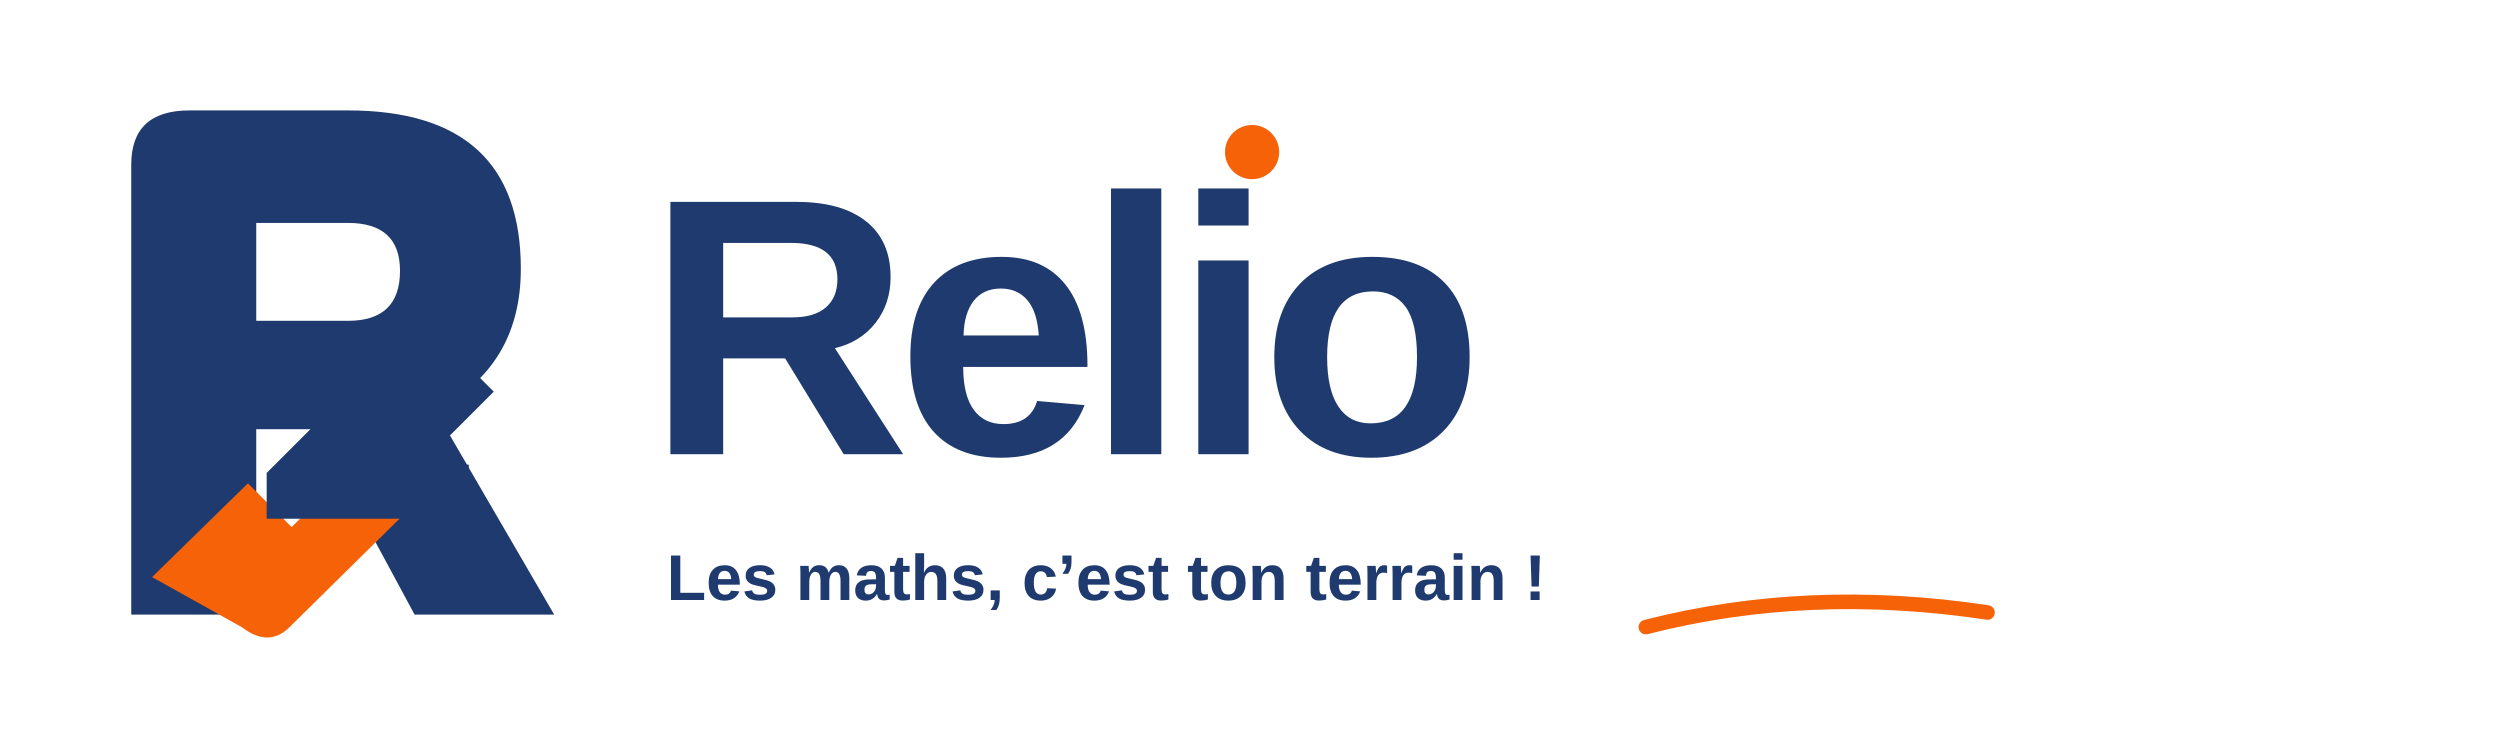
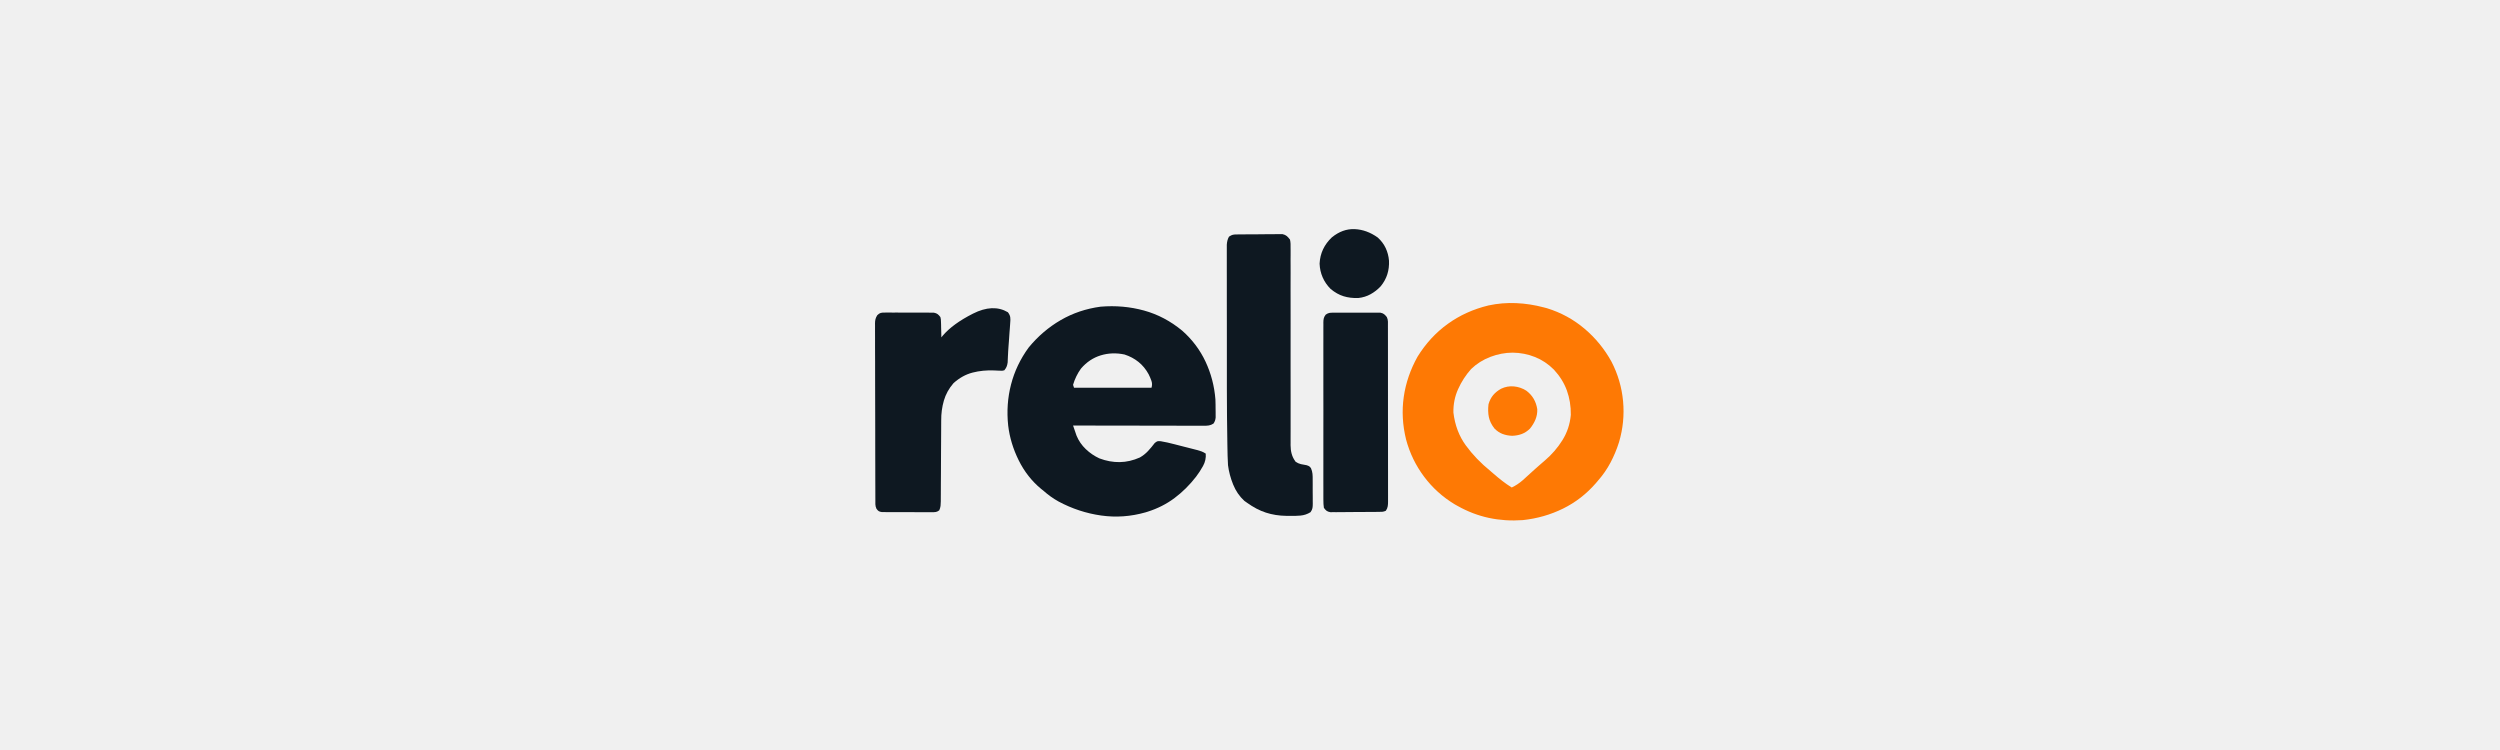
- <svg xmlns="http://www.w3.org/2000/svg" width="1200" height="360" viewBox="0 0 1200 360">
-   <rect width="1200" height="360" fill="#FFFFFF" />
-   <g transform="translate(35 25)">
-     <path d="M28 270 V54 Q28 28 56 28 H132 Q215 28 215 104 Q215 151 174 172 L231 270 H164 L116 181 H88 V270 Z M88 82 V129 H132 Q157 129 157 105 Q157 82 132 82 Z" fill="#1F3A6E" fill-rule="evenodd" />
-     <path d="M38 252 L84 207 L105 228 L150 183 L174 207 L104 276 Q94 286 81 276 Z" fill="#F56207" />
-     <path d="M93 202 L145 150 L145 176 L180 141 L202 163 L167 198 L190 198 L190 224 L93 224 Z" fill="#1F3A6E" />
-   </g>
-   <text x="310" y="218" font-family="Nunito, Arial Rounded MT Bold, Arial, sans-serif" font-size="176" font-weight="800" letter-spacing="-7" fill="#1F3A6E">Relio</text>
-   <circle cx="601" cy="73" r="13" fill="#F56207" />
-   <text x="320" y="288" font-family="Nunito, Arial, sans-serif" font-size="31" font-weight="600" fill="#1F3A6E">Les maths, c’est ton terrain !</text>
-   <path d="M790 301 Q868 281 954 294" fill="none" stroke="#F56207" stroke-width="7" stroke-linecap="round" />
+ <svg xmlns="http://www.w3.org/2000/svg" width="1200" height="360" viewBox="0 0 100 100">
+   <path id="word-r" d="M17.718 41.632Q17.991 41.987 18.034 42.307Q18.078 42.627 18.027 43.056Q18.022 43.131 18.017 43.207Q18.012 43.283 18.007 43.36Q17.991 43.601 17.973 43.842Q17.954 44.083 17.935 44.324Q17.924 44.482 17.913 44.64Q17.902 44.798 17.892 44.956Q17.871 45.267 17.848 45.577Q17.825 45.888 17.801 46.198Q17.779 46.488 17.761 46.777Q17.743 47.066 17.731 47.356Q17.727 47.422 17.724 47.489Q17.721 47.555 17.718 47.623Q17.709 47.799 17.702 47.976Q17.695 48.153 17.688 48.33Q17.643 48.655 17.547 48.89Q17.451 49.124 17.241 49.375Q17.052 49.424 16.959 49.432Q16.866 49.44 16.645 49.425Q16.557 49.422 16.468 49.419Q16.379 49.415 16.288 49.412Q16.195 49.407 16.1 49.402Q16.006 49.397 15.909 49.392Q14.376 49.327 13.009 49.679Q11.643 50.031 10.469 51.087Q9.548 52.147 9.181 53.418Q8.815 54.69 8.828 56.064Q8.827 56.157 8.827 56.252Q8.826 56.346 8.826 56.443Q8.825 56.646 8.824 56.849Q8.823 57.053 8.822 57.256Q8.821 57.577 8.819 57.899Q8.817 58.22 8.815 58.542Q8.809 59.456 8.804 60.37Q8.799 61.284 8.796 62.197Q8.794 62.757 8.791 63.317Q8.787 63.876 8.783 64.436Q8.782 64.649 8.781 64.862Q8.78 65.075 8.78 65.288Q8.779 65.586 8.777 65.884Q8.775 66.181 8.773 66.479Q8.773 66.512 8.773 66.568Q8.773 66.623 8.774 66.835Q8.775 67.169 8.74 67.453Q8.705 67.736 8.569 68.042Q8.327 68.229 8.108 68.265Q7.89 68.301 7.582 68.292Q7.467 68.293 7.351 68.294Q7.235 68.295 7.116 68.295Q6.992 68.294 6.866 68.293Q6.741 68.292 6.613 68.291Q6.483 68.291 6.354 68.291Q6.225 68.291 6.096 68.292Q5.825 68.292 5.555 68.291Q5.284 68.289 5.013 68.287Q4.667 68.285 4.32 68.284Q3.973 68.284 3.626 68.286Q3.36 68.286 3.093 68.286Q2.826 68.285 2.56 68.284Q2.369 68.283 2.179 68.283Q1.989 68.284 1.799 68.284Q1.756 68.284 1.683 68.283Q1.611 68.282 1.333 68.279Q1.232 68.279 1.129 68.278Q1.027 68.278 0.922 68.277Q0.646 68.241 0.501 68.152Q0.357 68.063 0.197 67.84Q0.058 67.544 0.049 67.234Q0.039 66.924 0.049 66.599Q0.048 66.522 0.048 66.445Q0.048 66.367 0.047 66.288Q0.046 66.029 0.046 65.77Q0.045 65.51 0.045 65.251Q0.044 65.066 0.044 64.88Q0.043 64.695 0.042 64.51Q0.041 64.005 0.039 63.501Q0.038 62.997 0.038 62.492Q0.037 62.177 0.037 61.862Q0.036 61.547 0.035 61.232Q0.033 60.248 0.032 59.263Q0.031 58.278 0.03 57.293Q0.029 56.156 0.026 55.018Q0.024 53.88 0.02 52.742Q0.017 51.863 0.016 50.984Q0.014 50.106 0.014 49.227Q0.014 48.702 0.013 48.177Q0.012 47.651 0.009 47.126Q0.007 46.632 0.006 46.138Q0.006 45.644 0.007 45.15Q0.007 44.969 0.006 44.787Q0.006 44.606 0.004 44.425Q0.003 44.177 0.003 43.93Q0.003 43.682 0.005 43.435Q0.004 43.363 0.003 43.29Q0.002 43.218 0.0 43.144Q0.0 42.805 0.063 42.557Q0.125 42.308 0.308 42.021Q0.56 41.776 0.772 41.721Q0.983 41.666 1.334 41.676Q1.447 41.675 1.561 41.673Q1.675 41.672 1.791 41.671Q1.913 41.672 2.035 41.673Q2.158 41.675 2.283 41.676Q2.408 41.676 2.534 41.676Q2.66 41.675 2.789 41.675Q3.054 41.675 3.319 41.676Q3.585 41.678 3.85 41.68Q4.189 41.683 4.528 41.683Q4.867 41.683 5.207 41.681Q5.531 41.68 5.855 41.681Q6.179 41.682 6.504 41.684Q6.549 41.684 6.626 41.684Q6.703 41.683 6.996 41.682Q7.108 41.684 7.222 41.685Q7.336 41.687 7.453 41.688Q7.49 41.689 7.553 41.689Q7.615 41.689 7.854 41.691Q8.17 41.75 8.348 41.884Q8.527 42.018 8.719 42.274Q8.769 42.484 8.781 42.585Q8.794 42.685 8.797 42.917Q8.801 43.008 8.804 43.099Q8.807 43.19 8.81 43.283Q8.811 43.377 8.813 43.471Q8.814 43.565 8.816 43.662Q8.818 43.757 8.821 43.853Q8.824 43.949 8.827 44.047Q8.834 44.281 8.839 44.516Q8.844 44.751 8.848 44.985Q8.866 44.963 8.896 44.925Q8.927 44.887 9.043 44.744Q10.38 43.176 13.06 41.82Q15.741 40.463 17.718 41.632Z" fill="#0E1821" fill-rule="evenodd" />
+   <path id="word-e" d="M40.98 44.106Q42.983 45.885 44.08 48.238Q45.178 50.591 45.389 53.249Q45.403 53.598 45.408 53.947Q45.413 54.296 45.413 54.645Q45.414 54.735 45.416 54.825Q45.417 54.916 45.418 55.008Q45.418 55.094 45.418 55.182Q45.419 55.269 45.419 55.358Q45.419 55.435 45.42 55.513Q45.42 55.592 45.42 55.671Q45.396 55.914 45.332 56.095Q45.268 56.276 45.131 56.477Q44.819 56.674 44.524 56.724Q44.228 56.774 43.861 56.766Q43.746 56.767 43.63 56.767Q43.514 56.767 43.395 56.767Q43.348 56.767 43.268 56.767Q43.188 56.766 42.884 56.765Q42.75 56.765 42.615 56.765Q42.481 56.765 42.346 56.765Q41.981 56.765 41.616 56.764Q41.251 56.763 40.886 56.761Q40.504 56.76 40.122 56.76Q39.741 56.76 39.359 56.759Q38.636 56.759 37.914 56.757Q37.191 56.756 36.469 56.754Q35.646 56.752 34.823 56.75Q34.0 56.749 33.178 56.748Q31.485 56.746 29.793 56.743Q28.101 56.74 26.408 56.735Q26.482 56.952 26.556 57.168Q26.63 57.384 26.704 57.599Q26.746 57.719 26.787 57.84Q26.829 57.961 26.871 58.085Q27.295 59.11 28.105 59.883Q28.916 60.656 29.917 61.116Q31.283 61.636 32.632 61.614Q33.981 61.592 35.318 60.996Q35.936 60.64 36.402 60.139Q36.869 59.637 37.295 59.072Q37.53 58.876 37.656 58.839Q37.783 58.801 38.106 58.831Q38.551 58.902 38.989 59.002Q39.427 59.102 39.864 59.216Q39.946 59.237 40.028 59.258Q40.111 59.279 40.195 59.301Q40.367 59.345 40.539 59.389Q40.711 59.433 40.883 59.478Q41.146 59.545 41.41 59.612Q41.673 59.679 41.937 59.746Q42.105 59.789 42.272 59.832Q42.44 59.875 42.607 59.918Q42.686 59.938 42.765 59.958Q42.844 59.978 42.925 59.999Q43.256 60.081 43.534 60.186Q43.812 60.291 44.098 60.48Q44.17 61.343 43.745 62.117Q43.321 62.89 42.807 63.563Q41.527 65.214 39.941 66.403Q38.355 67.593 36.351 68.227Q36.326 68.235 36.286 68.247Q36.245 68.26 36.09 68.309Q33.12 69.158 30.145 68.734Q27.171 68.31 24.485 66.873Q23.916 66.558 23.404 66.189Q22.892 65.819 22.406 65.386Q22.342 65.336 22.278 65.286Q22.214 65.236 22.148 65.185Q20.287 63.646 19.163 61.381Q18.038 59.115 17.757 56.735Q17.458 53.926 18.134 51.283Q18.809 48.64 20.485 46.341Q22.334 44.09 24.755 42.685Q27.176 41.28 30.081 40.89Q33.086 40.64 35.863 41.402Q38.639 42.165 40.98 44.106ZM27.466 49.141Q27.108 49.635 26.843 50.181Q26.577 50.727 26.408 51.312Q26.44 51.408 26.472 51.504Q26.505 51.601 26.537 51.7Q29.091 51.7 31.664 51.7Q34.236 51.7 36.867 51.7Q37.011 51.215 36.858 50.778Q36.705 50.341 36.48 49.892Q35.941 48.91 35.137 48.261Q34.333 47.611 33.266 47.266Q31.612 46.918 30.094 47.383Q28.576 47.848 27.466 49.141Z" fill="#0E1821" fill-rule="evenodd" />
+   <path id="word-l" d="M48.27 31.259Q48.375 31.257 48.48 31.256Q48.586 31.254 48.694 31.253Q48.808 31.252 48.922 31.252Q49.036 31.251 49.153 31.251Q49.196 31.25 49.27 31.25Q49.344 31.249 49.624 31.247Q49.871 31.246 50.118 31.245Q50.365 31.244 50.612 31.244Q50.99 31.242 51.368 31.238Q51.746 31.234 52.124 31.229Q52.363 31.228 52.603 31.228Q52.843 31.227 53.083 31.226Q53.125 31.226 53.197 31.224Q53.268 31.223 53.54 31.219Q53.579 31.219 53.646 31.219Q53.713 31.22 53.967 31.221Q54.059 31.221 54.153 31.22Q54.246 31.22 54.341 31.219Q54.702 31.302 54.905 31.474Q55.109 31.646 55.331 31.944Q55.398 32.229 55.408 32.513Q55.419 32.796 55.411 33.088Q55.412 33.175 55.413 33.262Q55.413 33.349 55.414 33.438Q55.415 33.727 55.414 34.017Q55.413 34.307 55.41 34.597Q55.411 34.805 55.411 35.012Q55.412 35.22 55.413 35.428Q55.414 35.875 55.414 36.323Q55.413 36.77 55.412 37.218Q55.41 37.925 55.41 38.633Q55.41 39.341 55.412 40.048Q55.414 41.295 55.414 42.542Q55.414 43.789 55.413 45.037Q55.411 46.913 55.412 48.79Q55.412 50.666 55.416 52.543Q55.417 53.246 55.416 53.95Q55.416 54.653 55.414 55.356Q55.414 55.794 55.414 56.232Q55.414 56.67 55.415 57.108Q55.415 57.311 55.414 57.513Q55.414 57.716 55.413 57.919Q55.412 58.196 55.412 58.474Q55.412 58.751 55.413 59.028Q55.413 59.108 55.412 59.188Q55.411 59.269 55.41 59.351Q55.409 59.97 55.557 60.515Q55.706 61.059 56.081 61.566Q56.419 61.8 56.785 61.884Q57.151 61.968 57.555 62.029Q57.806 62.114 57.896 62.174Q57.985 62.235 58.126 62.416Q58.297 62.807 58.332 63.18Q58.366 63.554 58.357 63.979Q58.358 64.063 58.358 64.148Q58.359 64.233 58.359 64.32Q58.36 64.497 58.36 64.675Q58.36 64.853 58.359 65.031Q58.358 65.303 58.36 65.575Q58.362 65.847 58.365 66.119Q58.366 66.292 58.366 66.465Q58.366 66.638 58.365 66.811Q58.366 66.892 58.367 66.974Q58.369 67.056 58.37 67.139Q58.374 67.493 58.327 67.746Q58.279 67.998 58.072 68.289Q57.452 68.684 56.708 68.746Q55.965 68.809 55.243 68.784Q55.149 68.783 55.056 68.783Q54.962 68.783 54.866 68.782Q53.385 68.763 52.116 68.348Q50.848 67.932 49.65 67.065Q49.613 67.039 49.55 66.995Q49.487 66.951 49.247 66.782Q48.276 65.895 47.754 64.605Q47.232 63.315 47.068 62.029Q47.029 61.408 47.013 60.786Q46.997 60.164 46.988 59.542Q46.987 59.444 46.985 59.345Q46.983 59.246 46.981 59.145Q46.921 55.564 46.916 51.981Q46.911 48.399 46.915 44.817Q46.915 43.995 46.914 43.174Q46.913 42.352 46.911 41.531Q46.91 40.73 46.909 39.929Q46.909 39.129 46.909 38.328Q46.909 37.853 46.909 37.379Q46.908 36.904 46.907 36.429Q46.906 35.987 46.906 35.545Q46.906 35.102 46.907 34.66Q46.907 34.498 46.907 34.336Q46.907 34.174 46.906 34.012Q46.905 33.792 46.906 33.571Q46.906 33.35 46.907 33.13Q46.907 33.006 46.907 32.882Q46.906 32.758 46.906 32.631Q46.927 32.322 46.989 32.075Q47.05 31.828 47.197 31.557Q47.499 31.351 47.706 31.303Q47.914 31.254 48.27 31.259Z" fill="#0E1821" fill-rule="evenodd" />
+   <path id="word-i" d="M67.032 31.669Q67.718 32.287 68.087 33.069Q68.456 33.852 68.533 34.755Q68.578 35.723 68.31 36.57Q68.043 37.417 67.428 38.171Q66.82 38.819 66.076 39.229Q65.331 39.64 64.443 39.736Q63.364 39.772 62.476 39.498Q61.587 39.224 60.754 38.529Q60.063 37.84 59.69 36.987Q59.316 36.134 59.278 35.156Q59.33 34.108 59.741 33.24Q60.153 32.371 60.908 31.654Q62.341 30.482 63.953 30.55Q65.565 30.619 67.032 31.669ZM61.093 41.69Q61.134 41.69 61.203 41.689Q61.272 41.688 61.535 41.685Q61.578 41.686 61.653 41.686Q61.727 41.687 62.009 41.689Q62.13 41.688 62.252 41.688Q62.374 41.688 62.498 41.687Q62.754 41.687 63.01 41.688Q63.266 41.688 63.522 41.69Q63.85 41.692 64.177 41.691Q64.505 41.69 64.833 41.688Q65.146 41.686 65.459 41.687Q65.772 41.688 66.085 41.689Q66.202 41.688 66.32 41.687Q66.439 41.686 66.56 41.685Q66.669 41.687 66.779 41.688Q66.889 41.689 67.001 41.69Q67.037 41.691 67.097 41.691Q67.158 41.691 67.389 41.692Q67.699 41.751 67.875 41.889Q68.051 42.026 68.243 42.274Q68.382 42.569 68.391 42.878Q68.4 43.187 68.39 43.511Q68.39 43.587 68.39 43.664Q68.391 43.741 68.391 43.82Q68.391 44.078 68.391 44.336Q68.391 44.594 68.391 44.853Q68.392 45.037 68.392 45.222Q68.392 45.406 68.393 45.591Q68.394 46.093 68.394 46.595Q68.394 47.097 68.394 47.599Q68.394 48.018 68.395 48.437Q68.395 48.856 68.395 49.274Q68.396 50.262 68.396 51.25Q68.397 52.238 68.397 53.225Q68.396 54.245 68.397 55.265Q68.398 56.285 68.4 57.305Q68.401 58.18 68.402 59.055Q68.402 59.929 68.402 60.804Q68.402 61.327 68.402 61.85Q68.403 62.373 68.404 62.896Q68.405 63.387 68.405 63.879Q68.405 64.371 68.404 64.862Q68.404 65.043 68.404 65.224Q68.405 65.404 68.405 65.585Q68.406 65.831 68.406 66.078Q68.405 66.324 68.405 66.57Q68.405 66.642 68.406 66.714Q68.406 66.786 68.407 66.86Q68.412 67.211 68.363 67.509Q68.315 67.806 68.114 68.098Q67.868 68.218 67.646 68.236Q67.424 68.254 67.148 68.25Q67.036 68.251 66.925 68.252Q66.813 68.254 66.698 68.255Q66.653 68.255 66.577 68.256Q66.501 68.256 66.211 68.258Q66.088 68.259 65.963 68.259Q65.839 68.26 65.712 68.261Q65.45 68.262 65.189 68.263Q64.927 68.264 64.665 68.265Q64.33 68.266 63.995 68.269Q63.66 68.272 63.325 68.276Q63.006 68.279 62.686 68.28Q62.366 68.281 62.047 68.282Q61.927 68.284 61.806 68.285Q61.685 68.287 61.561 68.289Q61.519 68.289 61.448 68.289Q61.378 68.288 61.109 68.288Q61.011 68.288 60.912 68.289Q60.813 68.289 60.712 68.29Q60.384 68.234 60.215 68.108Q60.045 67.982 59.851 67.711Q59.813 67.445 59.797 67.198Q59.782 66.952 59.785 66.686Q59.785 66.657 59.784 66.608Q59.784 66.559 59.783 66.371Q59.781 66.11 59.782 65.848Q59.782 65.587 59.784 65.325Q59.783 65.138 59.783 64.95Q59.782 64.763 59.781 64.576Q59.779 64.066 59.78 63.557Q59.78 63.048 59.781 62.539Q59.782 62.006 59.782 61.474Q59.781 60.941 59.781 60.409Q59.78 59.515 59.781 58.621Q59.781 57.726 59.783 56.832Q59.785 55.798 59.785 54.763Q59.785 53.729 59.782 52.695Q59.781 51.807 59.78 50.92Q59.78 50.032 59.781 49.145Q59.782 48.614 59.782 48.084Q59.781 47.554 59.78 47.023Q59.779 46.525 59.78 46.026Q59.78 45.528 59.783 45.029Q59.783 44.846 59.783 44.663Q59.783 44.48 59.782 44.297Q59.781 44.047 59.782 43.797Q59.783 43.548 59.785 43.298Q59.785 43.271 59.784 43.225Q59.784 43.179 59.782 43.004Q59.78 42.679 59.837 42.447Q59.894 42.216 60.092 41.956Q60.346 41.772 60.562 41.728Q60.779 41.684 61.093 41.69Z" fill="#0E1821" fill-rule="evenodd" />
+   <path id="word-o" d="M89.161 40.983Q89.268 41.01 89.375 41.039Q89.483 41.067 89.593 41.096Q92.39 41.958 94.592 43.817Q96.794 45.675 98.197 48.219Q99.486 50.715 99.743 53.489Q100.0 56.262 99.204 58.951Q98.758 60.371 98.069 61.675Q97.38 62.978 96.392 64.095Q96.325 64.174 96.259 64.254Q96.192 64.333 96.123 64.414Q94.227 66.595 91.723 67.821Q89.22 69.048 86.361 69.349Q84.033 69.518 81.866 69.057Q79.699 68.596 77.669 67.452Q77.575 67.4 77.48 67.347Q77.385 67.294 77.288 67.239Q74.873 65.78 73.205 63.548Q71.536 61.315 70.808 58.595Q70.102 55.716 70.499 52.932Q70.896 50.148 72.34 47.556Q73.977 44.91 76.369 43.186Q78.76 41.463 81.786 40.728Q83.629 40.332 85.488 40.416Q87.348 40.499 89.161 40.983ZM79.48 49.206Q78.405 50.416 77.745 51.891Q77.085 53.366 77.122 55.013Q77.425 57.534 78.776 59.387Q80.127 61.239 82.059 62.804Q82.158 62.89 82.257 62.975Q82.356 63.061 82.455 63.147Q83.038 63.655 83.639 64.123Q84.241 64.591 84.9 64.999Q85.693 64.619 86.375 64.022Q87.057 63.426 87.693 62.824Q87.899 62.637 88.106 62.453Q88.314 62.268 88.524 62.086Q88.585 62.032 88.648 61.977Q88.71 61.923 88.774 61.867Q88.91 61.748 89.048 61.629Q89.185 61.511 89.322 61.393Q90.702 60.218 91.658 58.688Q92.613 57.158 92.776 55.315Q92.797 53.58 92.252 52.073Q91.707 50.567 90.519 49.283Q89.403 48.163 87.993 47.6Q86.584 47.038 85.013 47.019Q83.499 47.029 82.041 47.587Q80.584 48.145 79.48 49.206Z" fill="#FE7904" fill-rule="evenodd" />
+   <path id="word-odot" d="M86.837 52.087Q87.462 52.554 87.821 53.17Q88.18 53.785 88.302 54.558Q88.328 55.293 88.061 55.938Q87.793 56.583 87.333 57.144Q86.83 57.641 86.248 57.861Q85.666 58.082 84.965 58.107Q84.261 58.083 83.675 57.86Q83.088 57.638 82.592 57.131Q82.006 56.382 81.847 55.611Q81.689 54.84 81.801 53.895Q82.007 53.178 82.42 52.684Q82.833 52.191 83.48 51.829Q84.307 51.438 85.19 51.521Q86.074 51.604 86.837 52.087Z" fill="#FE7904" fill-rule="evenodd" />
</svg>
